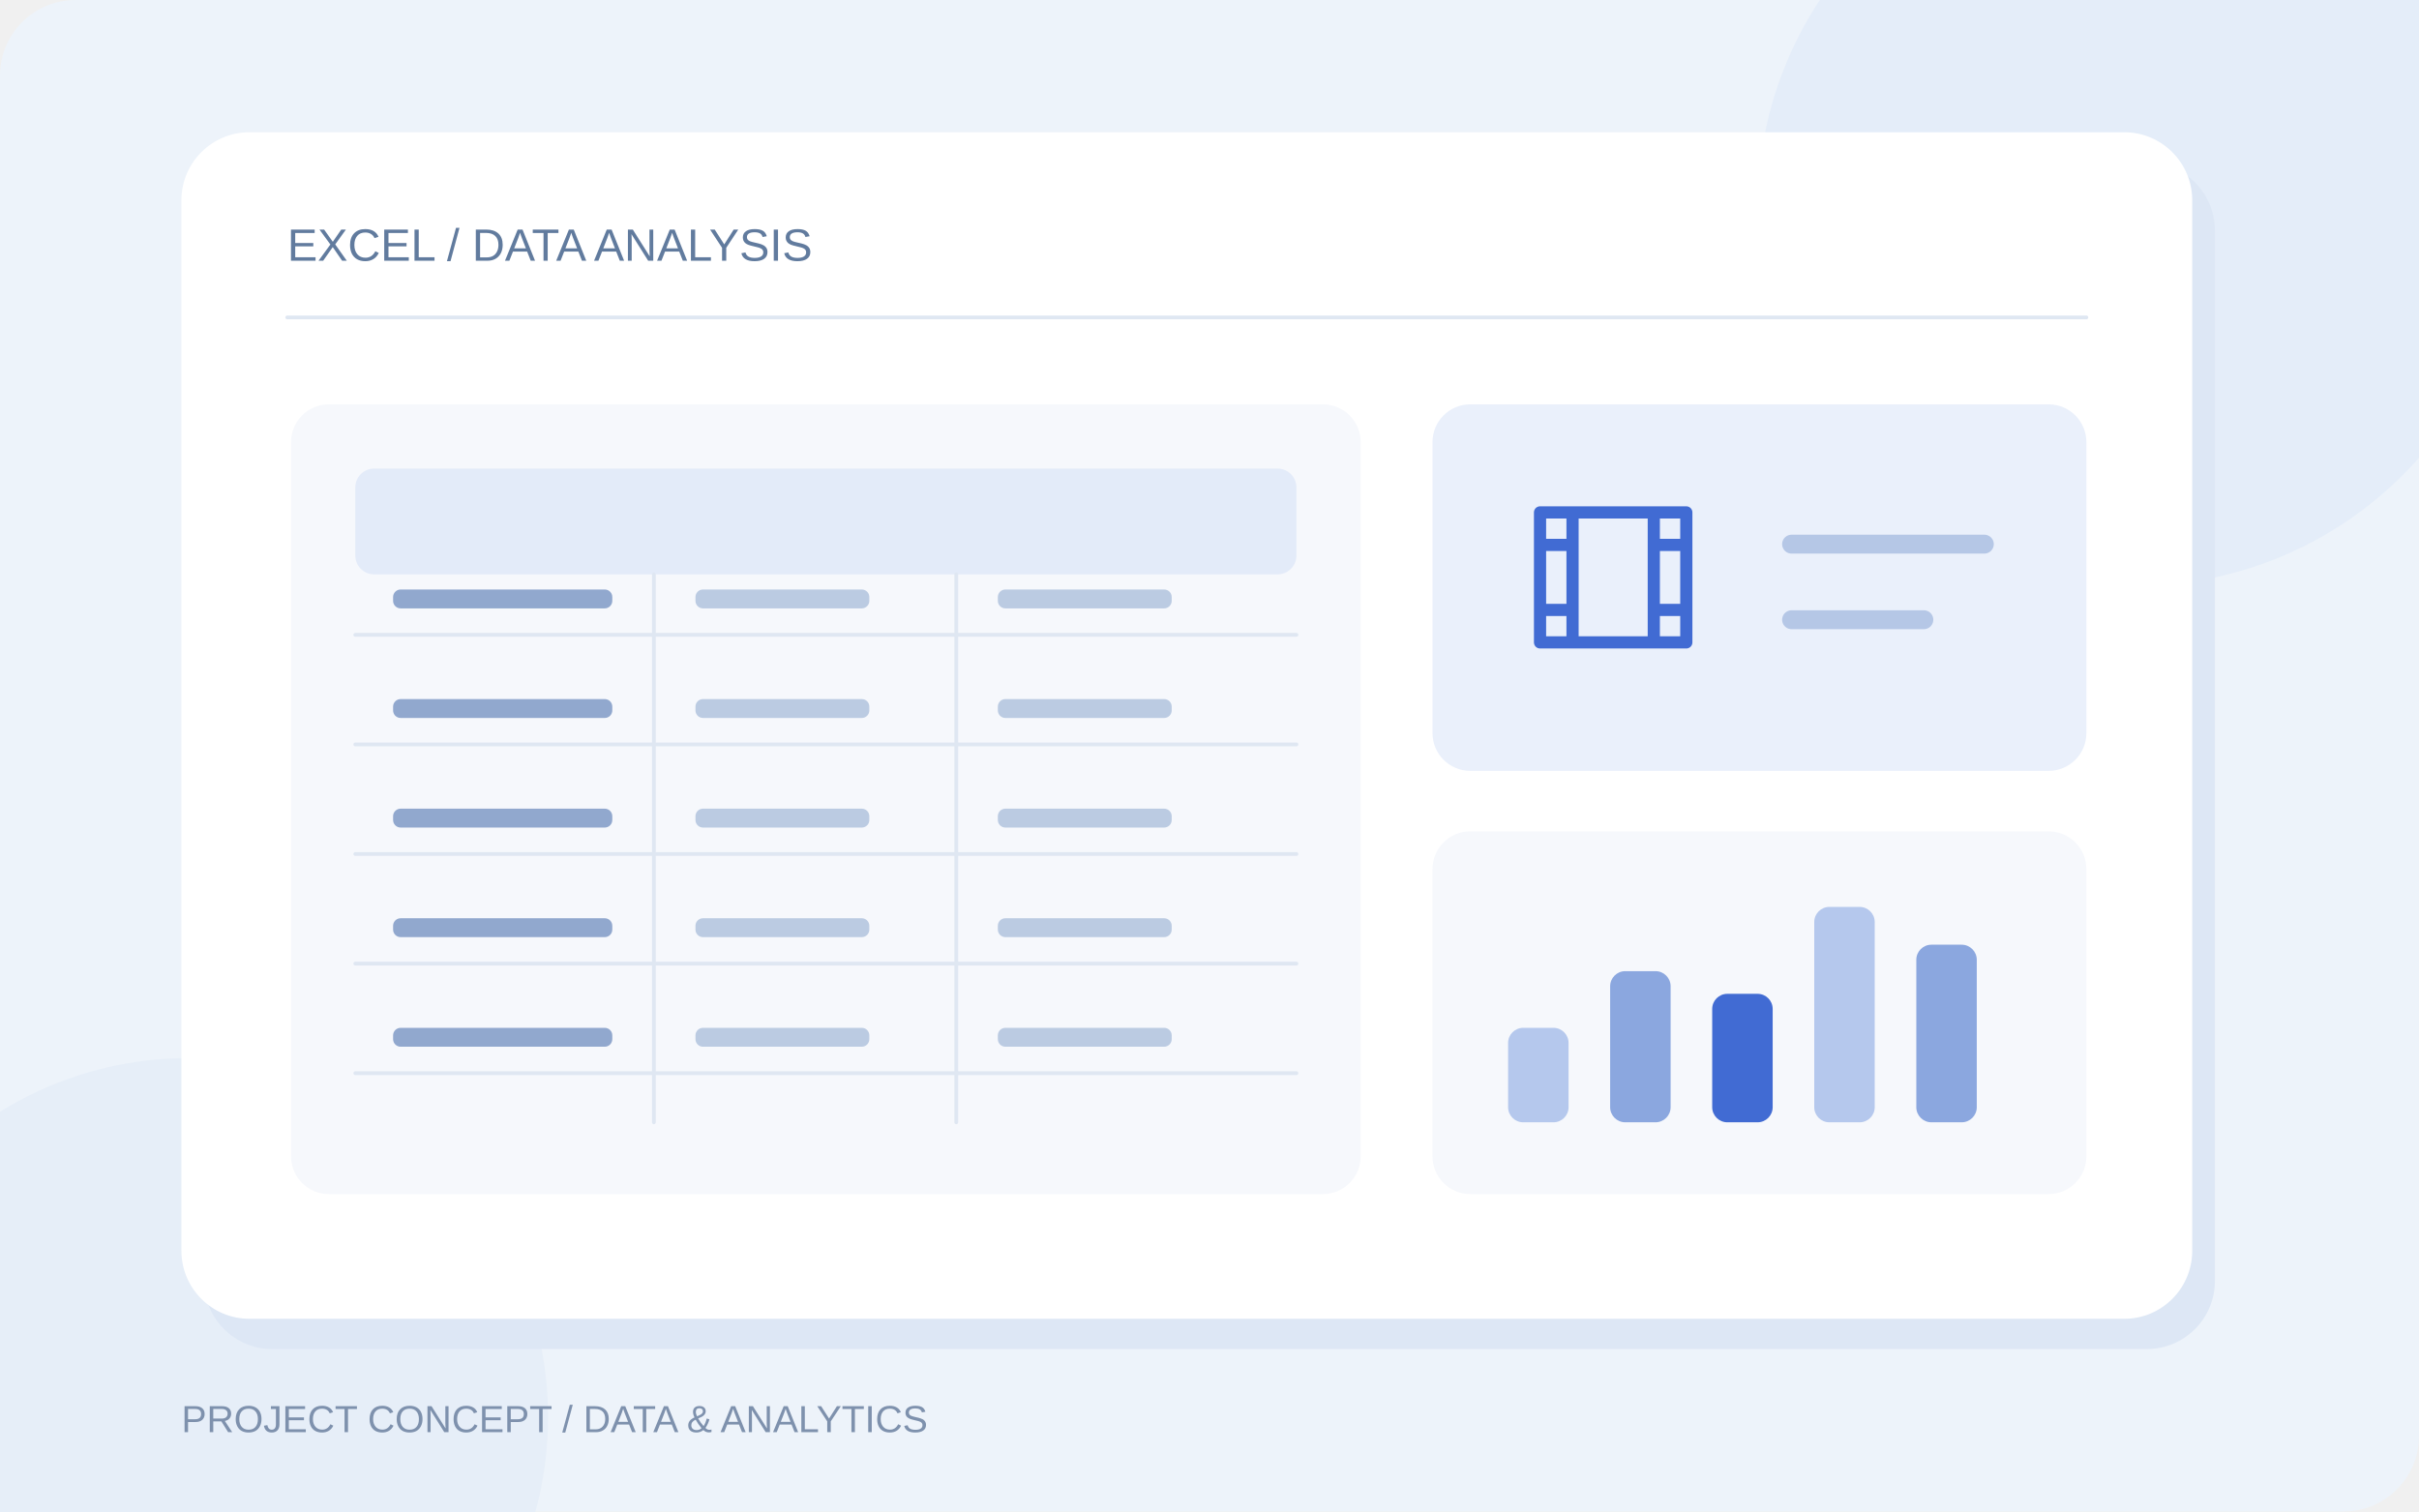
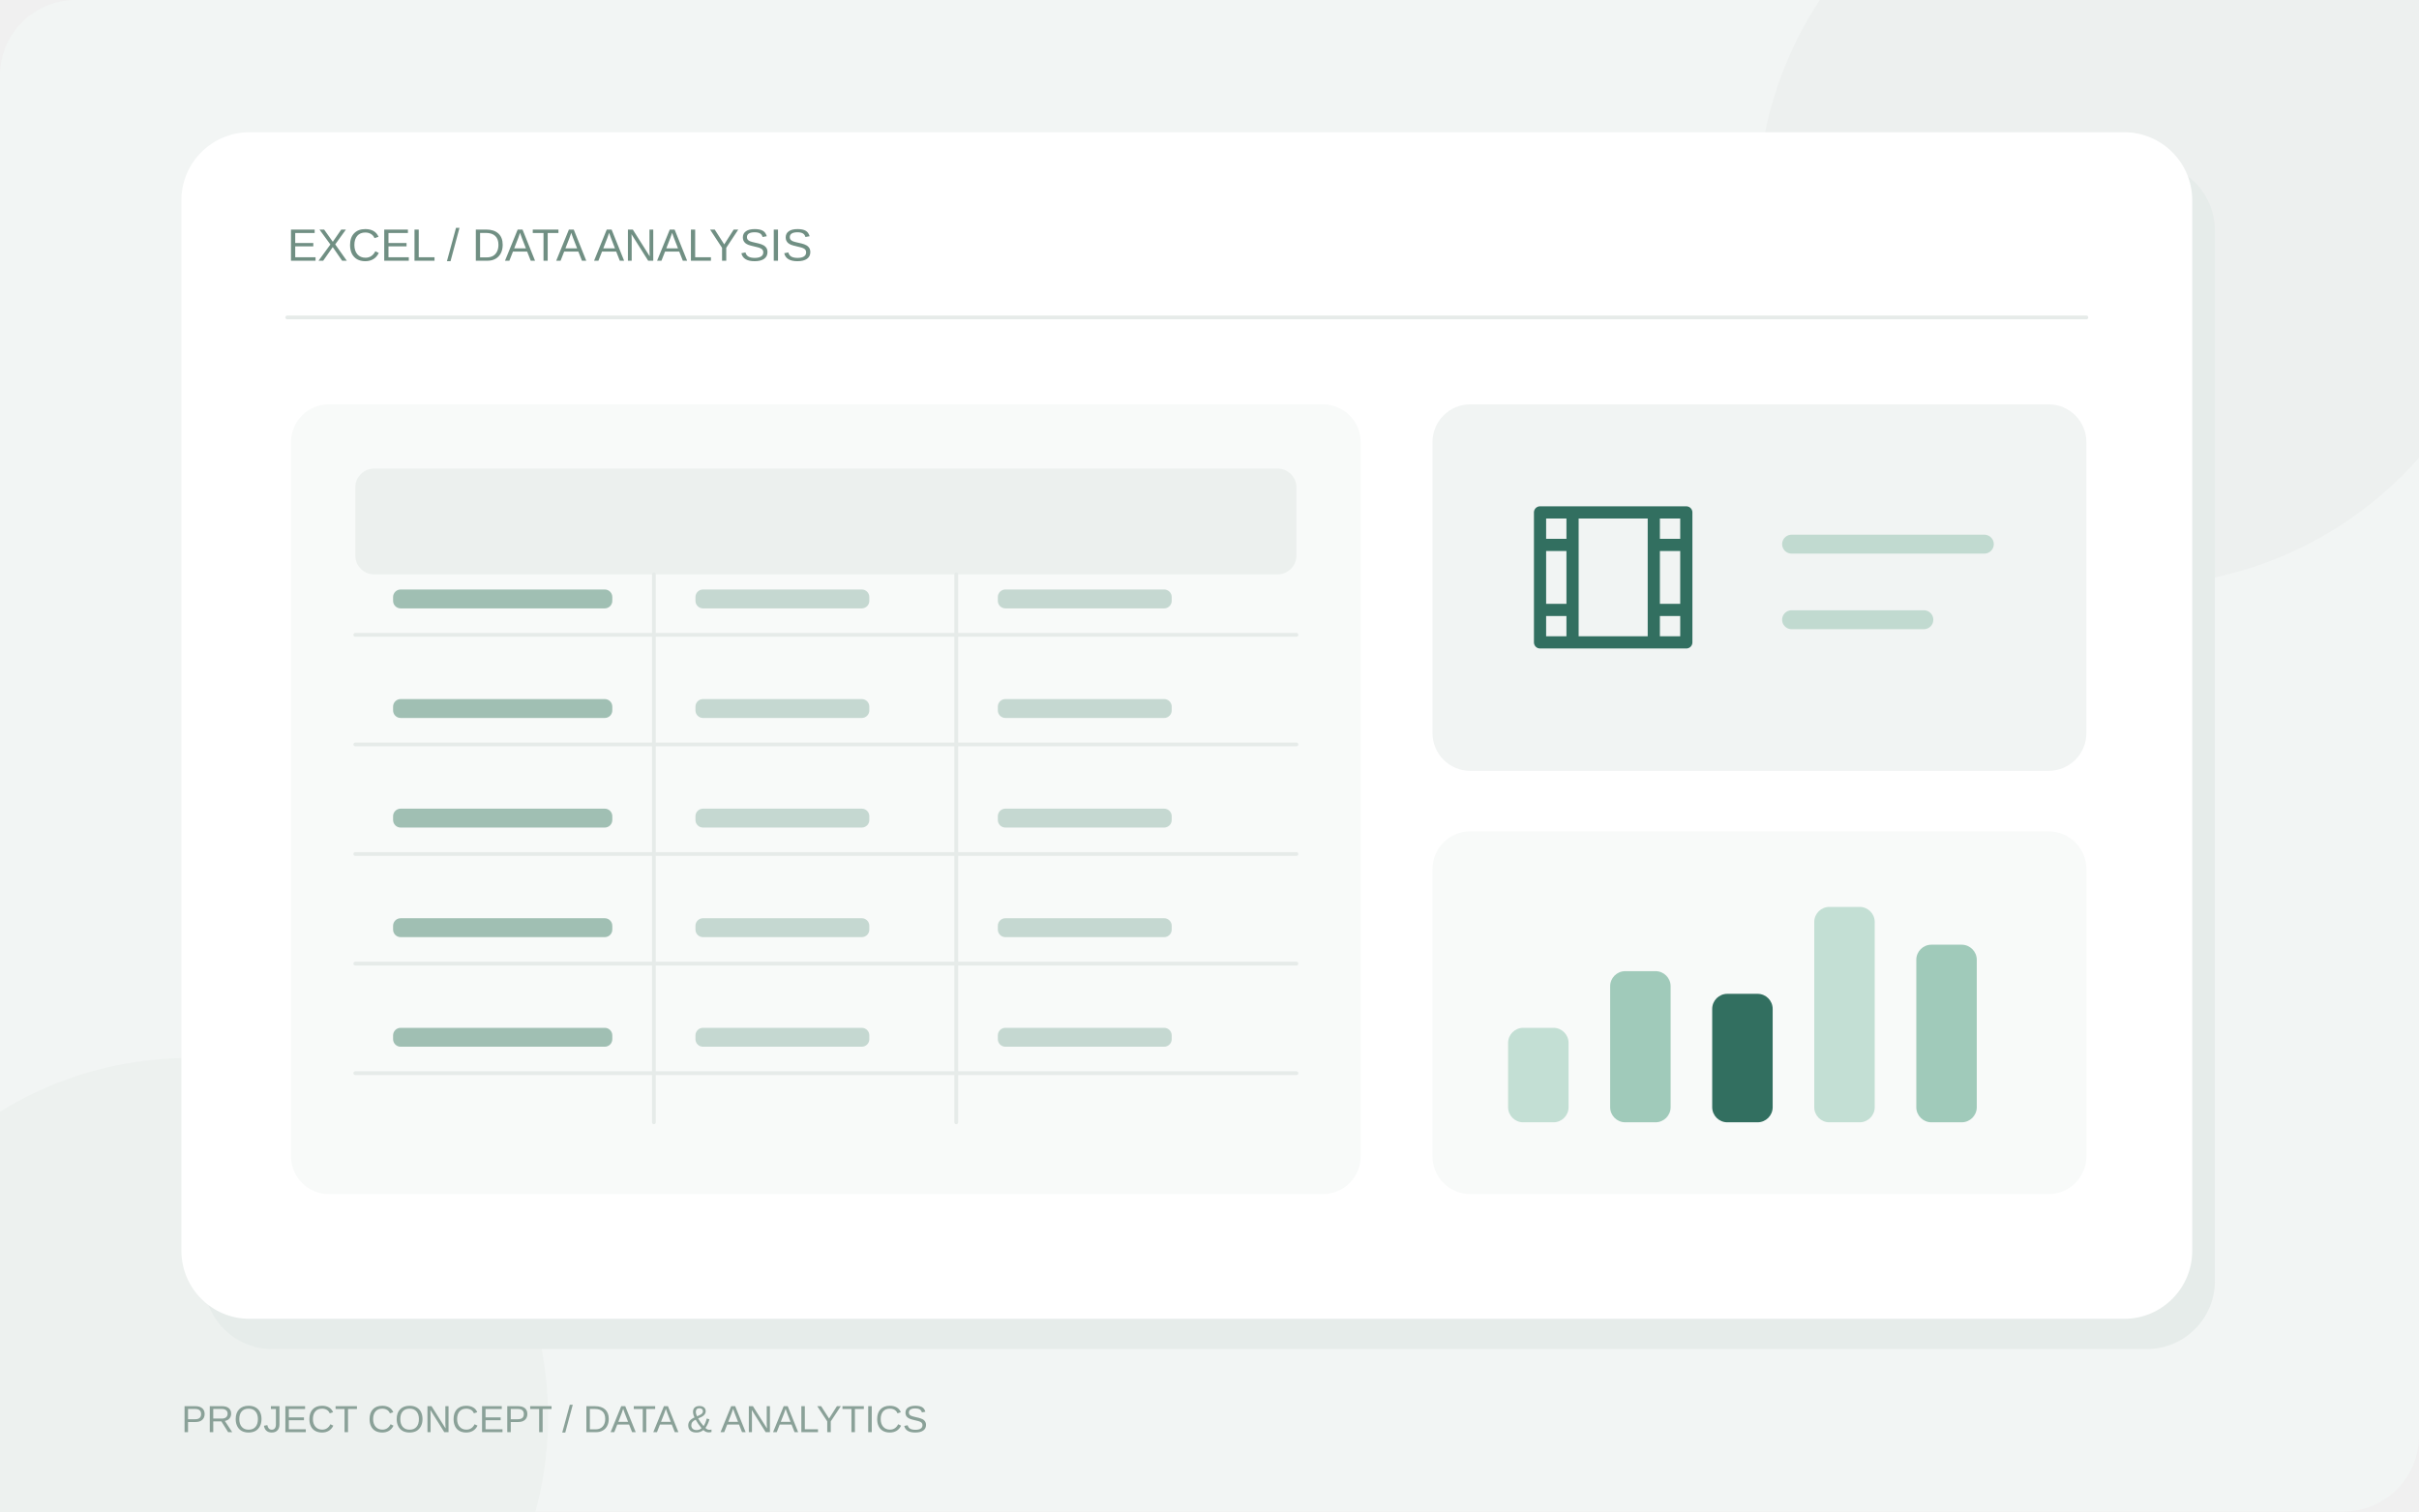
<svg xmlns="http://www.w3.org/2000/svg" viewBox="0 0 640 400">
-   <rect x="0" y="0" width="640" height="400" rx="20" fill="#edf3fa" />
-   <circle cx="565" cy="55" r="100" fill="#e4edf9" />
-   <circle cx="50" cy="375" r="95" fill="#e6eef8" />
-   <rect x="54" y="43" width="532" height="314" rx="18" fill="#dde7f5" />
+   <rect x="0" y="0" width="640" height="400" rx="20" fill="#f2f5f4" />
+   <circle cx="565" cy="55" r="100" fill="#edf0ef" />
+   <circle cx="50" cy="375" r="95" fill="#edf1ef" />
+   <rect x="54" y="43" width="532" height="314" rx="18" fill="#e6ecea" />
  <rect x="48" y="35" width="532" height="314" rx="18" fill="white" />
-   <text x="76" y="69" font-family="Arial,sans-serif" font-size="12" fill="#617b9e">EXCEL / DATA ANALYSIS</text>
-   <path d="M76 84H552" stroke="#dfe7f2" stroke-width="1" fill="none" stroke-linecap="round" stroke-linejoin="round" />
-   <rect x="77" y="107" width="283" height="209" rx="10" fill="#f6f8fc" />
-   <rect x="94" y="124" width="249" height="28" rx="5" fill="#e3ebf9" />
-   <path d="M94 168h249" stroke="#dfe7f2" stroke-width="1" fill="none" stroke-linecap="round" stroke-linejoin="round" />
-   <rect x="104" y="156" width="58" height="5" rx="2" fill="#91a8ce" />
-   <rect x="184" y="156" width="46" height="5" rx="2" fill="#bbcbe2" />
-   <rect x="264" y="156" width="46" height="5" rx="2" fill="#bbcbe2" />
-   <path d="M94 197h249" stroke="#dfe7f2" stroke-width="1" fill="none" stroke-linecap="round" stroke-linejoin="round" />
-   <rect x="104" y="185" width="58" height="5" rx="2" fill="#91a8ce" />
-   <rect x="184" y="185" width="46" height="5" rx="2" fill="#bbcbe2" />
-   <rect x="264" y="185" width="46" height="5" rx="2" fill="#bbcbe2" />
-   <path d="M94 226h249" stroke="#dfe7f2" stroke-width="1" fill="none" stroke-linecap="round" stroke-linejoin="round" />
-   <rect x="104" y="214" width="58" height="5" rx="2" fill="#91a8ce" />
-   <rect x="184" y="214" width="46" height="5" rx="2" fill="#bbcbe2" />
-   <rect x="264" y="214" width="46" height="5" rx="2" fill="#bbcbe2" />
-   <path d="M94 255h249" stroke="#dfe7f2" stroke-width="1" fill="none" stroke-linecap="round" stroke-linejoin="round" />
-   <rect x="104" y="243" width="58" height="5" rx="2" fill="#91a8ce" />
-   <rect x="184" y="243" width="46" height="5" rx="2" fill="#bbcbe2" />
-   <rect x="264" y="243" width="46" height="5" rx="2" fill="#bbcbe2" />
-   <path d="M94 284h249" stroke="#dfe7f2" stroke-width="1" fill="none" stroke-linecap="round" stroke-linejoin="round" />
-   <rect x="104" y="272" width="58" height="5" rx="2" fill="#91a8ce" />
-   <rect x="184" y="272" width="46" height="5" rx="2" fill="#bbcbe2" />
-   <rect x="264" y="272" width="46" height="5" rx="2" fill="#bbcbe2" />
-   <path d="M173 152v145M253 152v145" stroke="#dfe7f2" stroke-width="1" fill="none" stroke-linecap="round" stroke-linejoin="round" />
-   <rect x="379" y="107" width="173" height="97" rx="10" fill="#eaf0fb" />
+   <text x="76" y="69" font-family="Arial,sans-serif" font-size="12" fill="#708f83">EXCEL / DATA ANALYSIS</text>
+   <path d="M76 84H552" stroke="#e6ebe9" stroke-width="1" fill="none" stroke-linecap="round" stroke-linejoin="round" />
+   <rect x="77" y="107" width="283" height="209" rx="10" fill="#f8faf9" />
+   <rect x="94" y="124" width="249" height="28" rx="5" fill="#ecf0ee" />
+   <path d="M94 168h249" stroke="#e6ebe9" stroke-width="1" fill="none" stroke-linecap="round" stroke-linejoin="round" />
+   <rect x="104" y="156" width="58" height="5" rx="2" fill="#a0bfb3" />
+   <rect x="184" y="156" width="46" height="5" rx="2" fill="#c5d8d1" />
+   <rect x="264" y="156" width="46" height="5" rx="2" fill="#c5d8d1" />
+   <path d="M94 197h249" stroke="#e6ebe9" stroke-width="1" fill="none" stroke-linecap="round" stroke-linejoin="round" />
+   <rect x="104" y="185" width="58" height="5" rx="2" fill="#a0bfb3" />
+   <rect x="184" y="185" width="46" height="5" rx="2" fill="#c5d8d1" />
+   <rect x="264" y="185" width="46" height="5" rx="2" fill="#c5d8d1" />
+   <path d="M94 226h249" stroke="#e6ebe9" stroke-width="1" fill="none" stroke-linecap="round" stroke-linejoin="round" />
+   <rect x="104" y="214" width="58" height="5" rx="2" fill="#a0bfb3" />
+   <rect x="184" y="214" width="46" height="5" rx="2" fill="#c5d8d1" />
+   <rect x="264" y="214" width="46" height="5" rx="2" fill="#c5d8d1" />
+   <path d="M94 255h249" stroke="#e6ebe9" stroke-width="1" fill="none" stroke-linecap="round" stroke-linejoin="round" />
+   <rect x="104" y="243" width="58" height="5" rx="2" fill="#a0bfb3" />
+   <rect x="184" y="243" width="46" height="5" rx="2" fill="#c5d8d1" />
+   <rect x="264" y="243" width="46" height="5" rx="2" fill="#c5d8d1" />
+   <path d="M94 284h249" stroke="#e6ebe9" stroke-width="1" fill="none" stroke-linecap="round" stroke-linejoin="round" />
+   <rect x="104" y="272" width="58" height="5" rx="2" fill="#a0bfb3" />
+   <rect x="184" y="272" width="46" height="5" rx="2" fill="#c5d8d1" />
+   <rect x="264" y="272" width="46" height="5" rx="2" fill="#c5d8d1" />
+   <path d="M173 152v145M253 152v145" stroke="#e6ebe9" stroke-width="1" fill="none" stroke-linecap="round" stroke-linejoin="round" />
+   <rect x="379" y="107" width="173" height="97" rx="10" fill="#f1f4f3" />
  <g transform="translate(401 127) scale(2.15)">
-     <path d="M3 4h18v16H3V4m4 0v16m10-16v16M3 8h4m-4 8h4m10-8h4m-4 8h4" stroke="#416bd3" stroke-width="1.5" fill="none" stroke-linecap="round" stroke-linejoin="round" />
+     <path d="M3 4h18v16H3V4m4 0v16m10-16v16M3 8h4m-4 8h4m10-8h4m-4 8h4" stroke="#326f60" stroke-width="1.5" fill="none" stroke-linecap="round" stroke-linejoin="round" />
  </g>
-   <path d="M474 144h51M474 164h35" stroke="#b5c7e6" stroke-width="5" fill="none" stroke-linecap="round" stroke-linejoin="round" />
-   <rect x="379" y="220" width="173" height="96" rx="10" fill="#f6f8fc" />
-   <rect x="399" y="272" width="16" height="25" rx="4" fill="#b5c8ed" />
-   <rect x="426" y="257" width="16" height="40" rx="4" fill="#8ba7df" />
-   <rect x="453" y="263" width="16" height="34" rx="4" fill="#416bd3" />
-   <rect x="480" y="240" width="16" height="57" rx="4" fill="#b5c8ed" />
-   <rect x="507" y="250" width="16" height="47" rx="4" fill="#8ba7df" />
-   <text x="48" y="379" font-family="Arial,sans-serif" font-size="10" fill="#7e91ad">PROJECT CONCEPT  /  DATA &amp; ANALYTICS</text>
+   <path d="M474 144h51M474 164h35" stroke="#c1dad0" stroke-width="5" fill="none" stroke-linecap="round" stroke-linejoin="round" />
+   <rect x="379" y="220" width="173" height="96" rx="10" fill="#f8faf9" />
+   <rect x="399" y="272" width="16" height="25" rx="4" fill="#c3dfd4" />
+   <rect x="426" y="257" width="16" height="40" rx="4" fill="#a0caba" />
+   <rect x="453" y="263" width="16" height="34" rx="4" fill="#326f60" />
+   <rect x="480" y="240" width="16" height="57" rx="4" fill="#c3dfd4" />
+   <rect x="507" y="250" width="16" height="47" rx="4" fill="#a0caba" />
+   <text x="48" y="379" font-family="Arial,sans-serif" font-size="10" fill="#8aa198">PROJECT CONCEPT  /  DATA &amp; ANALYTICS</text>
</svg>
